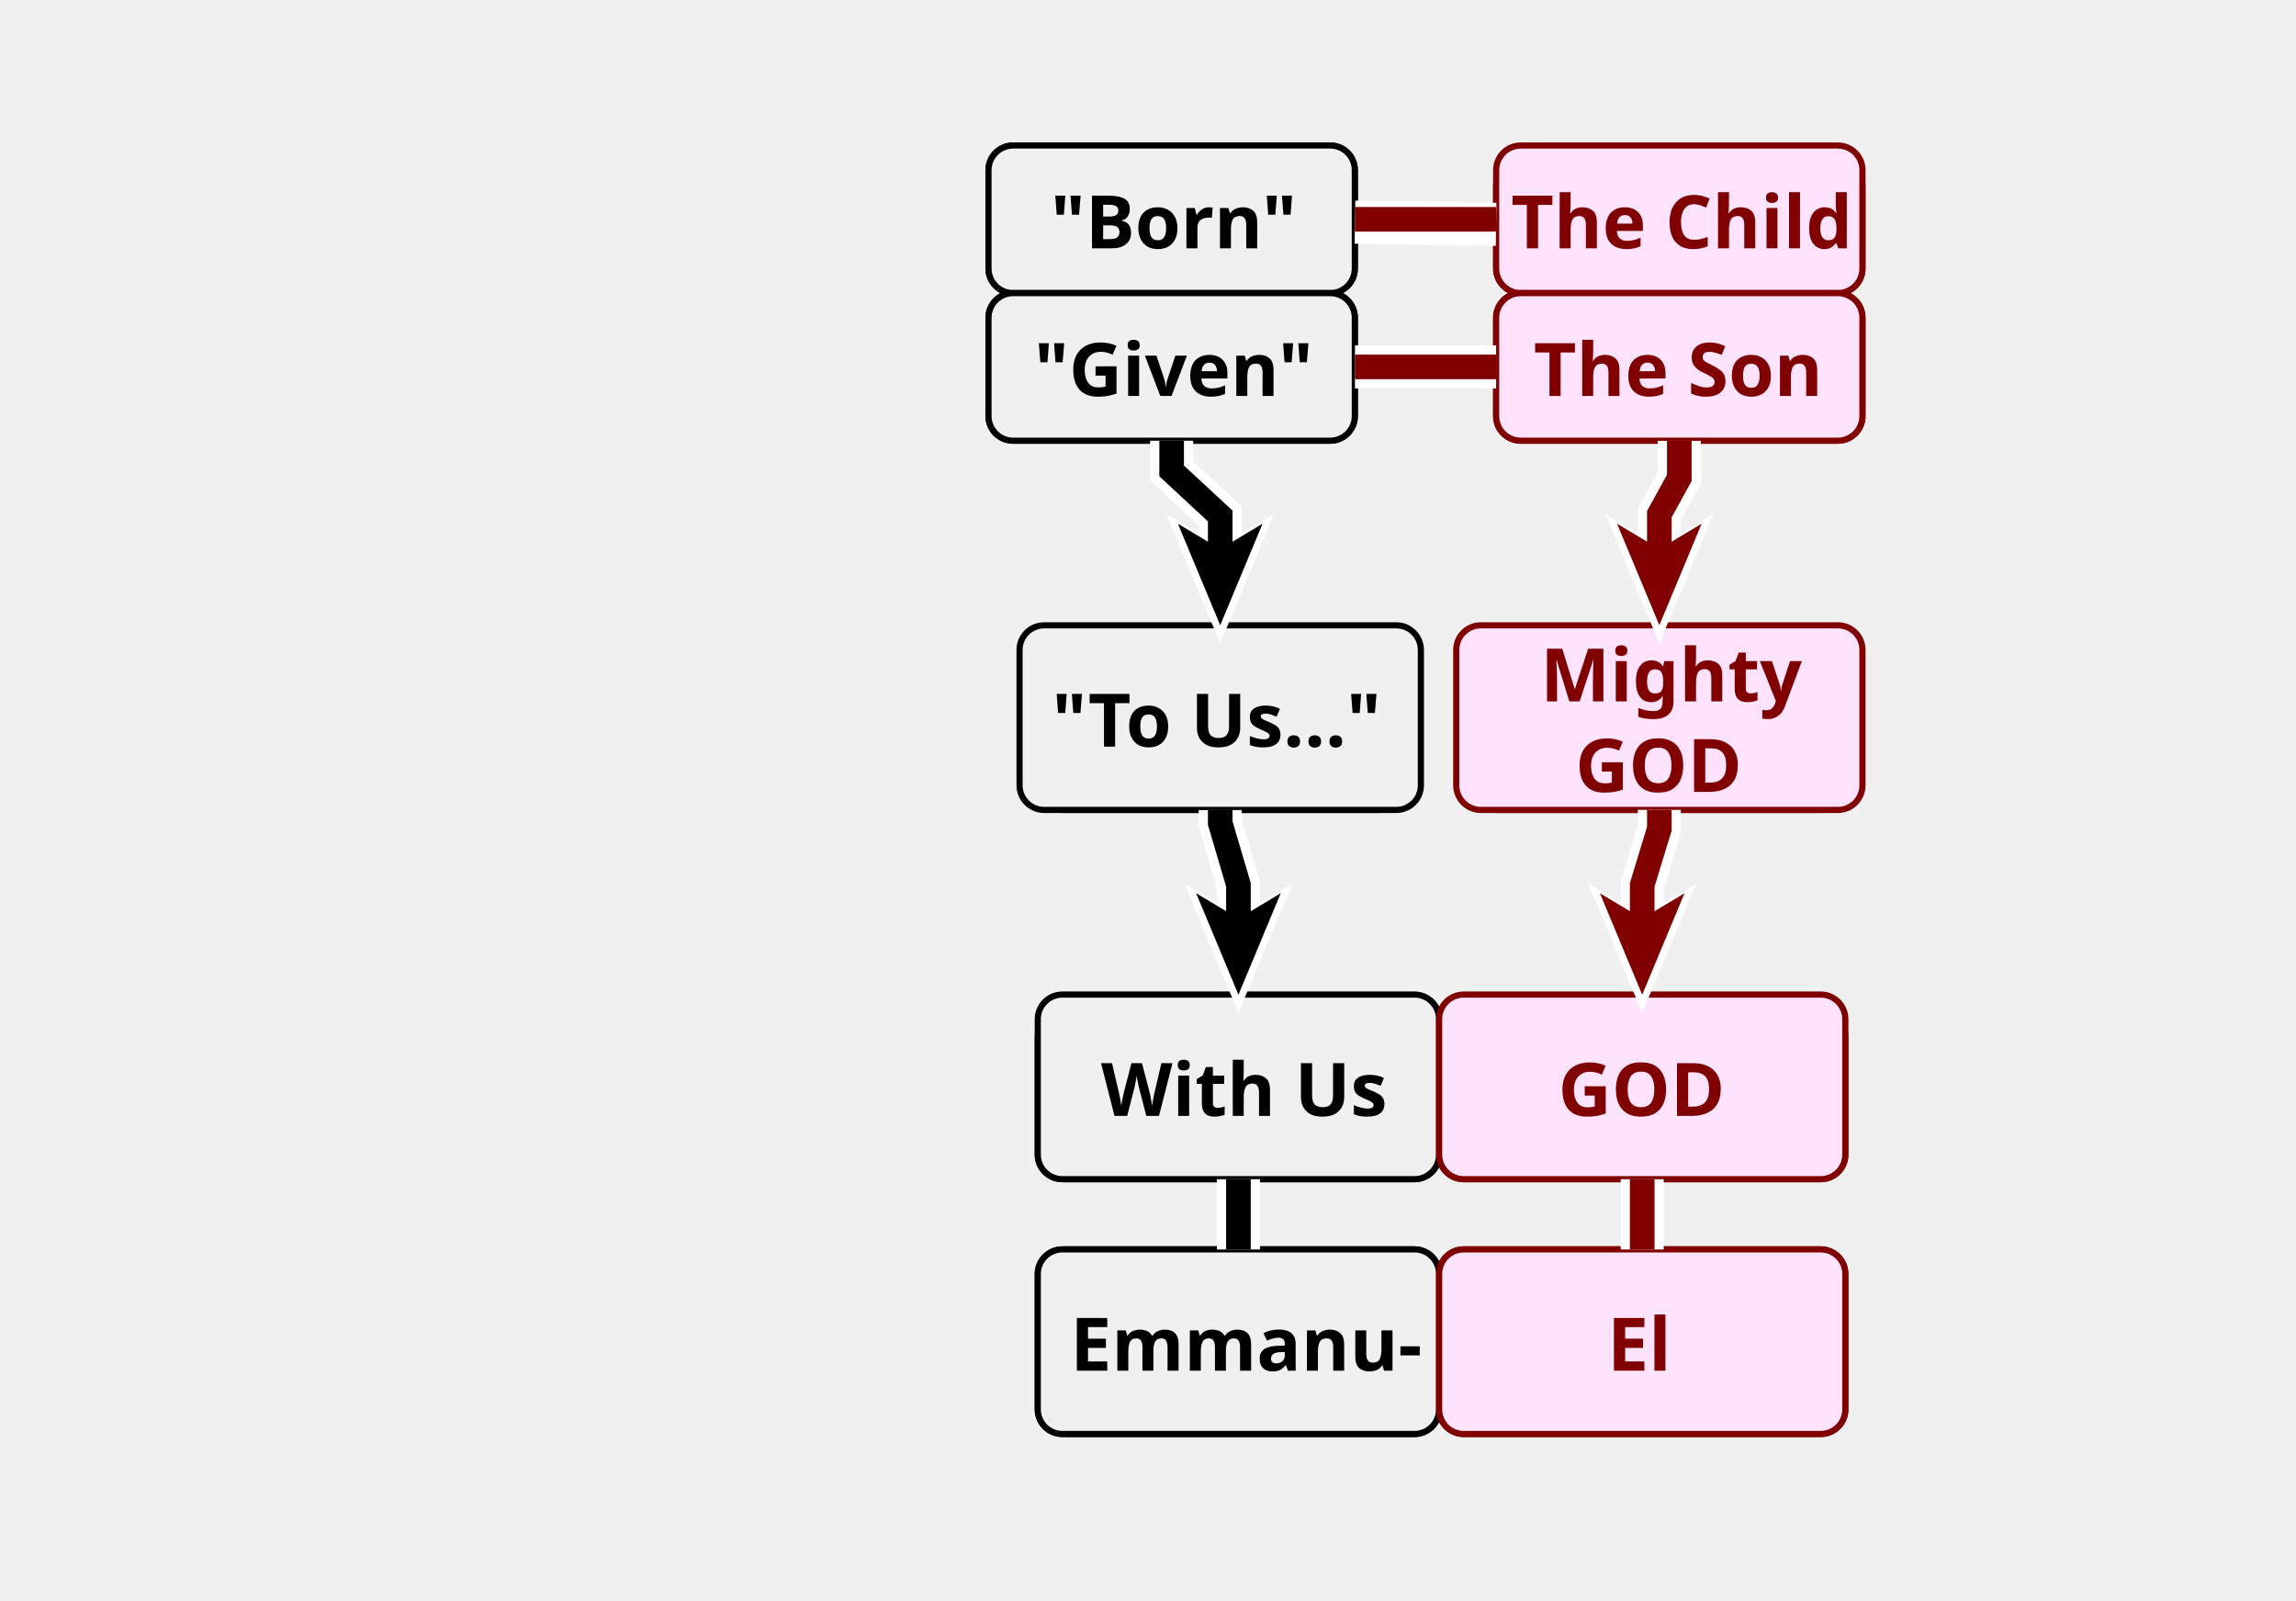
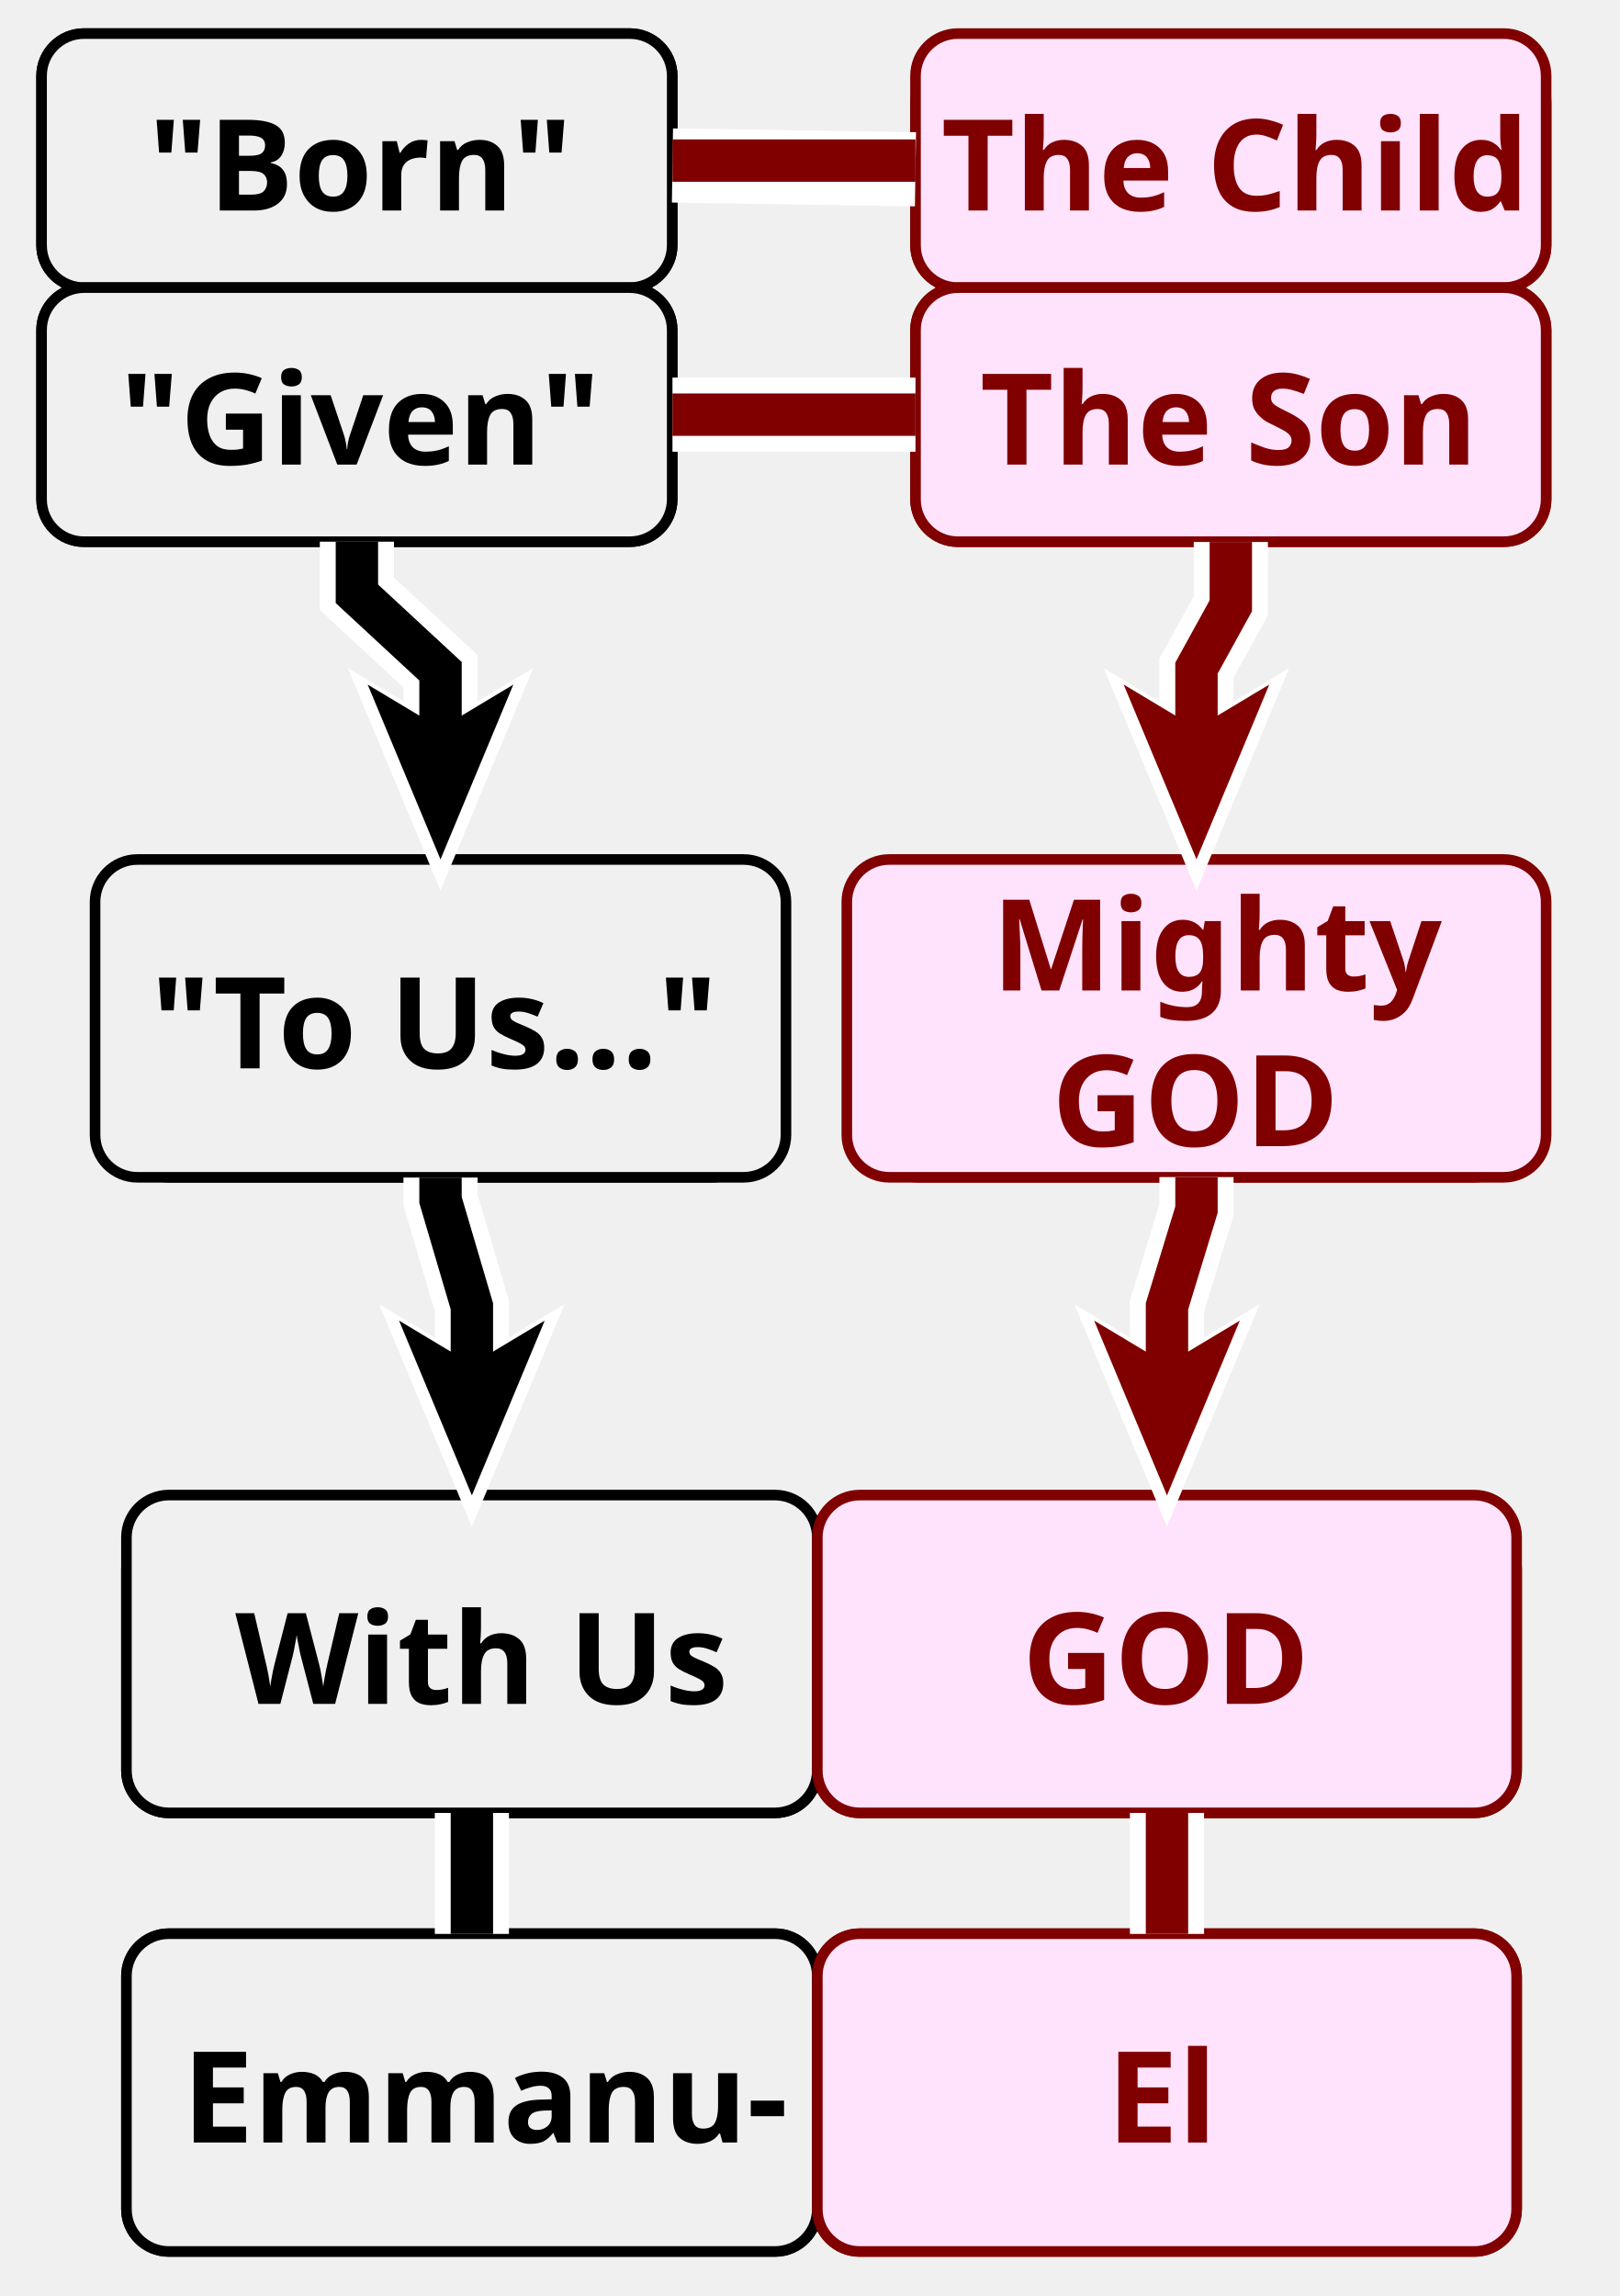
- <svg xmlns="http://www.w3.org/2000/svg" fill-opacity="1" color-rendering="auto" color-interpolation="auto" text-rendering="auto" stroke="black" stroke-linecap="square" width="911" stroke-miterlimit="10" shape-rendering="auto" stroke-opacity="1" fill="black" stroke-dasharray="none" font-weight="normal" stroke-width="1" height="635" font-family="'Dialog'" font-style="normal" stroke-linejoin="miter" font-size="12px" stroke-dashoffset="0" image-rendering="auto">
+ <svg xmlns="http://www.w3.org/2000/svg" fill-opacity="1" color-rendering="auto" color-interpolation="auto" text-rendering="auto" stroke="black" stroke-linecap="square" width="448" stroke-miterlimit="10" shape-rendering="auto" stroke-opacity="1" fill="black" stroke-dasharray="none" font-weight="normal" stroke-width="1" height="635" font-family="'Dialog'" font-style="normal" stroke-linejoin="miter" font-size="12px" stroke-dashoffset="0" image-rendering="auto">
  <defs id="genericDefs" />
  <g>
    <defs id="defs1">
      <clipPath clipPathUnits="userSpaceOnUse" id="clipPath1">
-         <path d="M0 0 L911 0 L911 635 L0 635 L0 0 Z" />
+         <path d="M0 0 L448 0 L448 635 L0 635 L0 0 Z" />
      </clipPath>
      <clipPath clipPathUnits="userSpaceOnUse" id="clipPath2">
-         <path d="M722 -323 L1095.146 -323 L1095.146 -62.904 L722 -62.904 L722 -323 Z" />
+         <path d="M298 -244 L450.917 -244 L450.917 -27.253 L298 -27.253 L298 -244 Z" />
      </clipPath>
    </defs>
-     <g fill="rgb(240,240,240)" text-rendering="geometricPrecision" shape-rendering="geometricPrecision" transform="matrix(2.4414,0,0,2.4414,-1762.695,788.5742)" stroke="rgb(240,240,240)">
-       <rect x="1104.311" y="-302.364" clip-path="url(#clipPath2)" width="131.243" rx="4" ry="4" height="30" stroke="none" />
+     <g fill="rgb(255,226,252)" text-rendering="geometricPrecision" shape-rendering="geometricPrecision" transform="matrix(2.9297,0,0,2.9297,-873.0469,714.8438)" stroke="rgb(255,226,252)">
+       <rect x="384.427" y="-238.27" clip-path="url(#clipPath2)" width="59.534" rx="4" ry="4" height="21.424" stroke="none" />
    </g>
-     <g text-rendering="geometricPrecision" stroke-miterlimit="1.45" shape-rendering="geometricPrecision" transform="matrix(2.4414,0,0,2.4414,-1762.695,788.5742)" stroke-linecap="butt">
-       <rect x="1104.311" y="-302.364" clip-path="url(#clipPath2)" fill="none" width="131.243" rx="4" ry="4" height="30" />
-       <text x="1121.595" y="-282.65" clip-path="url(#clipPath2)" font-family="sans-serif" stroke="none" font-weight="bold" xml:space="preserve">Angel of Yahweh</text>
+     <g stroke-linecap="butt" transform="matrix(2.9297,0,0,2.9297,-873.0469,714.8438)" fill="maroon" text-rendering="geometricPrecision" shape-rendering="geometricPrecision" stroke="maroon" stroke-miterlimit="1.45">
+       <rect x="384.427" y="-238.27" clip-path="url(#clipPath2)" fill="none" width="59.534" rx="4" ry="4" height="21.424" />
+       <text x="386.863" y="-222.844" clip-path="url(#clipPath2)" font-family="sans-serif" stroke="none" font-weight="bold" xml:space="preserve">The Child</text>
    </g>
-     <g fill="rgb(240,240,240)" text-rendering="geometricPrecision" shape-rendering="geometricPrecision" transform="matrix(2.4414,0,0,2.4414,-1762.695,788.5742)" stroke="rgb(240,240,240)">
-       <rect x="1104.311" y="-230.709" clip-path="url(#clipPath2)" width="65.224" rx="4" ry="4" height="30" stroke="none" />
+     <g fill="rgb(240,240,240)" text-rendering="geometricPrecision" shape-rendering="geometricPrecision" transform="matrix(2.9297,0,0,2.9297,-873.0469,714.8438)" stroke="rgb(240,240,240)">
+       <rect x="309.934" y="-159.913" clip-path="url(#clipPath2)" width="59.301" rx="4" ry="4" height="27.051" stroke="none" />
    </g>
-     <g text-rendering="geometricPrecision" stroke-miterlimit="1.45" shape-rendering="geometricPrecision" transform="matrix(2.4414,0,0,2.4414,-1762.695,788.5742)" stroke-linecap="butt">
-       <rect x="1104.311" y="-230.709" clip-path="url(#clipPath2)" fill="none" width="65.224" rx="4" ry="4" height="30" />
-       <text x="1109.565" y="-210.995" clip-path="url(#clipPath2)" font-family="sans-serif" stroke="none" font-weight="bold" xml:space="preserve">"To Us..."</text>
+     <g text-rendering="geometricPrecision" stroke-miterlimit="1.45" shape-rendering="geometricPrecision" transform="matrix(2.9297,0,0,2.9297,-873.0469,714.8438)" stroke-linecap="butt">
+       <rect x="309.934" y="-159.913" clip-path="url(#clipPath2)" fill="none" width="59.301" rx="4" ry="4" height="27.051" />
+       <text x="312.227" y="-141.674" clip-path="url(#clipPath2)" font-family="sans-serif" stroke="none" font-weight="bold" xml:space="preserve">"To Us..."</text>
    </g>
-     <g fill="white" text-rendering="geometricPrecision" shape-rendering="geometricPrecision" transform="matrix(2.4414,0,0,2.4414,-1762.695,788.5742)" stroke="white">
-       <rect x="1101.438" y="-302.364" clip-path="url(#clipPath2)" width="136.989" rx="4" ry="4" height="30" stroke="none" />
+     <g fill="rgb(240,240,240)" text-rendering="geometricPrecision" shape-rendering="geometricPrecision" transform="matrix(2.9297,0,0,2.9297,-873.0469,714.8438)" stroke="rgb(240,240,240)">
+       <rect x="301.924" y="-216.846" clip-path="url(#clipPath2)" width="59.534" rx="4" ry="4" height="23.984" stroke="none" />
    </g>
-     <g stroke-linecap="butt" transform="matrix(2.4414,0,0,2.4414,-1762.695,788.5742)" fill="rgb(51,51,153)" text-rendering="geometricPrecision" shape-rendering="geometricPrecision" stroke="rgb(51,51,153)" stroke-miterlimit="1.45">
-       <rect x="1101.438" y="-302.364" clip-path="url(#clipPath2)" fill="none" width="136.989" rx="4" ry="4" height="30" />
-       <text x="1109.511" font-size="15px" y="-281.471" clip-path="url(#clipPath2)" font-family="sans-serif" stroke="none" font-weight="bold" xml:space="preserve">Angel of Yahweh</text>
+     <g text-rendering="geometricPrecision" stroke-miterlimit="1.45" shape-rendering="geometricPrecision" transform="matrix(2.9297,0,0,2.9297,-873.0469,714.8438)" stroke-linecap="butt">
+       <rect x="301.924" y="-216.846" clip-path="url(#clipPath2)" fill="none" width="59.534" rx="4" ry="4" height="23.984" />
+       <text x="309.329" y="-200.14" clip-path="url(#clipPath2)" font-family="sans-serif" stroke="none" font-weight="bold" xml:space="preserve">"Given"</text>
    </g>
-     <g fill="rgb(255,226,252)" text-rendering="geometricPrecision" shape-rendering="geometricPrecision" transform="matrix(2.4414,0,0,2.4414,-1762.695,788.5742)" stroke="rgb(255,226,252)">
-       <rect x="965.155" y="-296.796" clip-path="url(#clipPath2)" width="59.534" rx="4" ry="4" height="21.424" stroke="none" />
+     <g fill="rgb(240,240,240)" text-rendering="geometricPrecision" shape-rendering="geometricPrecision" transform="matrix(2.9297,0,0,2.9297,-873.0469,714.8438)" stroke="rgb(240,240,240)">
+       <rect x="301.924" y="-240.83" clip-path="url(#clipPath2)" width="59.534" rx="4" ry="4" height="23.984" stroke="none" />
    </g>
-     <g stroke-linecap="butt" transform="matrix(2.4414,0,0,2.4414,-1762.695,788.5742)" fill="maroon" text-rendering="geometricPrecision" shape-rendering="geometricPrecision" stroke="maroon" stroke-miterlimit="1.45">
-       <rect x="965.155" y="-296.796" clip-path="url(#clipPath2)" fill="none" width="59.534" rx="4" ry="4" height="21.424" />
-       <text x="967.591" y="-281.37" clip-path="url(#clipPath2)" font-family="sans-serif" stroke="none" font-weight="bold" xml:space="preserve">The Child</text>
+     <g text-rendering="geometricPrecision" stroke-miterlimit="1.45" shape-rendering="geometricPrecision" transform="matrix(2.9297,0,0,2.9297,-873.0469,714.8438)" stroke-linecap="butt">
+       <rect x="301.924" y="-240.83" clip-path="url(#clipPath2)" fill="none" width="59.534" rx="4" ry="4" height="23.984" />
+       <text x="312.004" y="-224.124" clip-path="url(#clipPath2)" font-family="sans-serif" stroke="none" font-weight="bold" xml:space="preserve">"Born"</text>
    </g>
-     <g fill="rgb(240,240,240)" text-rendering="geometricPrecision" shape-rendering="geometricPrecision" transform="matrix(2.4414,0,0,2.4414,-1762.695,788.5742)" stroke="rgb(240,240,240)">
-       <rect x="890.662" y="-218.439" clip-path="url(#clipPath2)" width="59.301" rx="4" ry="4" height="27.051" stroke="none" />
+     <g fill="rgb(255,226,252)" text-rendering="geometricPrecision" shape-rendering="geometricPrecision" transform="matrix(2.9297,0,0,2.9297,-873.0469,714.8438)" stroke="rgb(255,226,252)">
+       <rect x="384.427" y="-216.846" clip-path="url(#clipPath2)" width="59.534" rx="4" ry="4" height="23.984" stroke="none" />
    </g>
-     <g text-rendering="geometricPrecision" stroke-miterlimit="1.45" shape-rendering="geometricPrecision" transform="matrix(2.4414,0,0,2.4414,-1762.695,788.5742)" stroke-linecap="butt">
-       <rect x="890.662" y="-218.439" clip-path="url(#clipPath2)" fill="none" width="59.301" rx="4" ry="4" height="27.051" />
-       <text x="892.955" y="-200.199" clip-path="url(#clipPath2)" font-family="sans-serif" stroke="none" font-weight="bold" xml:space="preserve">"To Us..."</text>
+     <g stroke-linecap="butt" transform="matrix(2.9297,0,0,2.9297,-873.0469,714.8438)" fill="maroon" text-rendering="geometricPrecision" shape-rendering="geometricPrecision" stroke="maroon" stroke-miterlimit="1.45">
+       <rect x="384.427" y="-216.846" clip-path="url(#clipPath2)" fill="none" width="59.534" rx="4" ry="4" height="23.984" />
+       <text x="390.528" y="-200.14" clip-path="url(#clipPath2)" font-family="sans-serif" stroke="none" font-weight="bold" xml:space="preserve">The Son</text>
    </g>
-     <g fill="rgb(240,240,240)" text-rendering="geometricPrecision" shape-rendering="geometricPrecision" transform="matrix(2.4414,0,0,2.4414,-1762.695,788.5742)" stroke="rgb(240,240,240)">
-       <rect x="882.652" y="-275.372" clip-path="url(#clipPath2)" width="59.534" rx="4" ry="4" height="23.984" stroke="none" />
+     <g fill="rgb(255,226,252)" text-rendering="geometricPrecision" shape-rendering="geometricPrecision" transform="matrix(2.9297,0,0,2.9297,-873.0469,714.8438)" stroke="rgb(255,226,252)">
+       <rect x="380.726" y="-159.913" clip-path="url(#clipPath2)" width="60.451" rx="4" ry="4" height="27.051" stroke="none" />
    </g>
-     <g text-rendering="geometricPrecision" stroke-miterlimit="1.45" shape-rendering="geometricPrecision" transform="matrix(2.4414,0,0,2.4414,-1762.695,788.5742)" stroke-linecap="butt">
-       <rect x="882.652" y="-275.372" clip-path="url(#clipPath2)" fill="none" width="59.534" rx="4" ry="4" height="23.984" />
-       <text x="890.057" y="-258.666" clip-path="url(#clipPath2)" font-family="sans-serif" stroke="none" font-weight="bold" xml:space="preserve">"Given"</text>
+     <g stroke-linecap="butt" transform="matrix(2.9297,0,0,2.9297,-873.0469,714.8438)" fill="maroon" text-rendering="geometricPrecision" shape-rendering="geometricPrecision" stroke="maroon" stroke-miterlimit="1.45">
+       <rect x="380.726" y="-159.913" clip-path="url(#clipPath2)" fill="none" width="60.451" rx="4" ry="4" height="27.051" />
+       <text x="391.622" y="-149.024" clip-path="url(#clipPath2)" font-family="sans-serif" stroke="none" font-weight="bold" xml:space="preserve">Mighty</text>
+       <text x="397.285" y="-134.323" clip-path="url(#clipPath2)" font-family="sans-serif" stroke="none" font-weight="bold" xml:space="preserve">GOD</text>
    </g>
-     <g fill="rgb(240,240,240)" text-rendering="geometricPrecision" shape-rendering="geometricPrecision" transform="matrix(2.4414,0,0,2.4414,-1762.695,788.5742)" stroke="rgb(240,240,240)">
-       <rect x="882.652" y="-299.356" clip-path="url(#clipPath2)" width="59.534" rx="4" ry="4" height="23.984" stroke="none" />
+     <g fill="rgb(255,226,252)" text-rendering="geometricPrecision" shape-rendering="geometricPrecision" transform="matrix(2.9297,0,0,2.9297,-873.0469,714.8438)" stroke="rgb(255,226,252)">
+       <rect x="375.158" y="-99.913" clip-path="url(#clipPath2)" width="66.019" rx="4" ry="4" height="27.051" stroke="none" />
    </g>
-     <g text-rendering="geometricPrecision" stroke-miterlimit="1.45" shape-rendering="geometricPrecision" transform="matrix(2.4414,0,0,2.4414,-1762.695,788.5742)" stroke-linecap="butt">
-       <rect x="882.652" y="-299.356" clip-path="url(#clipPath2)" fill="none" width="59.534" rx="4" ry="4" height="23.984" />
-       <text x="892.732" y="-282.65" clip-path="url(#clipPath2)" font-family="sans-serif" stroke="none" font-weight="bold" xml:space="preserve">"Born"</text>
+     <g stroke-linecap="butt" transform="matrix(2.9297,0,0,2.9297,-873.0469,714.8438)" fill="maroon" text-rendering="geometricPrecision" shape-rendering="geometricPrecision" stroke="maroon" stroke-miterlimit="1.45">
+       <rect x="375.158" y="-99.913" clip-path="url(#clipPath2)" fill="none" width="66.019" rx="4" ry="4" height="27.051" />
+       <text x="394.501" y="-81.674" clip-path="url(#clipPath2)" font-family="sans-serif" stroke="none" font-weight="bold" xml:space="preserve">GOD</text>
    </g>
-     <g fill="rgb(255,226,252)" text-rendering="geometricPrecision" shape-rendering="geometricPrecision" transform="matrix(2.4414,0,0,2.4414,-1762.695,788.5742)" stroke="rgb(255,226,252)">
-       <rect x="965.155" y="-275.372" clip-path="url(#clipPath2)" width="59.534" rx="4" ry="4" height="23.984" stroke="none" />
+     <g fill="rgb(240,240,240)" text-rendering="geometricPrecision" shape-rendering="geometricPrecision" transform="matrix(2.9297,0,0,2.9297,-873.0469,714.8438)" stroke="rgb(240,240,240)">
+       <rect x="309.934" y="-99.913" clip-path="url(#clipPath2)" width="65.224" rx="4" ry="4" height="27.051" stroke="none" />
    </g>
-     <g stroke-linecap="butt" transform="matrix(2.4414,0,0,2.4414,-1762.695,788.5742)" fill="maroon" text-rendering="geometricPrecision" shape-rendering="geometricPrecision" stroke="maroon" stroke-miterlimit="1.45">
-       <rect x="965.155" y="-275.372" clip-path="url(#clipPath2)" fill="none" width="59.534" rx="4" ry="4" height="23.984" />
-       <text x="971.256" y="-258.666" clip-path="url(#clipPath2)" font-family="sans-serif" stroke="none" font-weight="bold" xml:space="preserve">The Son</text>
+     <g text-rendering="geometricPrecision" stroke-miterlimit="1.45" shape-rendering="geometricPrecision" transform="matrix(2.9297,0,0,2.9297,-873.0469,714.8438)" stroke-linecap="butt">
+       <rect x="309.934" y="-99.913" clip-path="url(#clipPath2)" fill="none" width="65.224" rx="4" ry="4" height="27.051" />
+       <text x="320.216" y="-81.674" clip-path="url(#clipPath2)" font-family="sans-serif" stroke="none" font-weight="bold" xml:space="preserve">With Us</text>
    </g>
-     <g fill="rgb(255,226,252)" text-rendering="geometricPrecision" shape-rendering="geometricPrecision" transform="matrix(2.4414,0,0,2.4414,-1762.695,788.5742)" stroke="rgb(255,226,252)">
-       <rect x="961.454" y="-218.439" clip-path="url(#clipPath2)" width="60.451" rx="4" ry="4" height="27.051" stroke="none" />
+     <g fill="rgb(255,226,252)" text-rendering="geometricPrecision" shape-rendering="geometricPrecision" transform="matrix(2.9297,0,0,2.9297,-873.0469,714.8438)" stroke="rgb(255,226,252)">
+       <rect x="375.158" y="-61.456" clip-path="url(#clipPath2)" width="66.019" rx="4" ry="4" height="30" stroke="none" />
    </g>
-     <g stroke-linecap="butt" transform="matrix(2.4414,0,0,2.4414,-1762.695,788.5742)" fill="maroon" text-rendering="geometricPrecision" shape-rendering="geometricPrecision" stroke="maroon" stroke-miterlimit="1.45">
-       <rect x="961.454" y="-218.439" clip-path="url(#clipPath2)" fill="none" width="60.451" rx="4" ry="4" height="27.051" />
-       <text x="972.349" y="-207.55" clip-path="url(#clipPath2)" font-family="sans-serif" stroke="none" font-weight="bold" xml:space="preserve">Mighty</text>
-       <text x="978.013" y="-192.849" clip-path="url(#clipPath2)" font-family="sans-serif" stroke="none" font-weight="bold" xml:space="preserve">GOD</text>
+     <g stroke-linecap="butt" transform="matrix(2.9297,0,0,2.9297,-873.0469,714.8438)" fill="maroon" text-rendering="geometricPrecision" shape-rendering="geometricPrecision" stroke="maroon" stroke-miterlimit="1.45">
+       <rect x="375.158" y="-61.456" clip-path="url(#clipPath2)" fill="none" width="66.019" rx="4" ry="4" height="30" />
+       <text x="402.499" y="-41.743" clip-path="url(#clipPath2)" font-family="sans-serif" stroke="none" font-weight="bold" xml:space="preserve">El</text>
    </g>
-     <g fill="rgb(255,226,252)" text-rendering="geometricPrecision" shape-rendering="geometricPrecision" transform="matrix(2.4414,0,0,2.4414,-1762.695,788.5742)" stroke="rgb(255,226,252)">
-       <rect x="955.886" y="-158.439" clip-path="url(#clipPath2)" width="66.019" rx="4" ry="4" height="27.051" stroke="none" />
+     <g fill="rgb(240,240,240)" text-rendering="geometricPrecision" shape-rendering="geometricPrecision" transform="matrix(2.9297,0,0,2.9297,-873.0469,714.8438)" stroke="rgb(240,240,240)">
+       <rect x="309.934" y="-61.456" clip-path="url(#clipPath2)" width="65.224" rx="4" ry="4" height="30" stroke="none" />
    </g>
-     <g stroke-linecap="butt" transform="matrix(2.4414,0,0,2.4414,-1762.695,788.5742)" fill="maroon" text-rendering="geometricPrecision" shape-rendering="geometricPrecision" stroke="maroon" stroke-miterlimit="1.45">
-       <rect x="955.886" y="-158.439" clip-path="url(#clipPath2)" fill="none" width="66.019" rx="4" ry="4" height="27.051" />
-       <text x="975.228" y="-140.199" clip-path="url(#clipPath2)" font-family="sans-serif" stroke="none" font-weight="bold" xml:space="preserve">GOD</text>
+     <g text-rendering="geometricPrecision" stroke-miterlimit="1.45" shape-rendering="geometricPrecision" transform="matrix(2.9297,0,0,2.9297,-873.0469,714.8438)" stroke-linecap="butt">
+       <rect x="309.934" y="-61.456" clip-path="url(#clipPath2)" fill="none" width="65.224" rx="4" ry="4" height="30" />
+       <text x="315.209" y="-41.743" clip-path="url(#clipPath2)" font-family="sans-serif" stroke="none" font-weight="bold" xml:space="preserve">Emmanu-</text>
    </g>
-     <g fill="rgb(240,240,240)" text-rendering="geometricPrecision" shape-rendering="geometricPrecision" transform="matrix(2.4414,0,0,2.4414,-1762.695,788.5742)" stroke="rgb(240,240,240)">
-       <rect x="890.662" y="-158.439" clip-path="url(#clipPath2)" width="65.224" rx="4" ry="4" height="27.051" stroke="none" />
+     <g fill="rgb(255,226,252)" text-rendering="geometricPrecision" shape-rendering="geometricPrecision" transform="matrix(2.9297,0,0,2.9297,-873.0469,714.8438)" stroke="rgb(255,226,252)">
+       <rect x="377.942" y="-162.862" clip-path="url(#clipPath2)" width="66.019" rx="4" ry="4" height="30" stroke="none" />
    </g>
-     <g text-rendering="geometricPrecision" stroke-miterlimit="1.45" shape-rendering="geometricPrecision" transform="matrix(2.4414,0,0,2.4414,-1762.695,788.5742)" stroke-linecap="butt">
-       <rect x="890.662" y="-158.439" clip-path="url(#clipPath2)" fill="none" width="65.224" rx="4" ry="4" height="27.051" />
-       <text x="900.943" y="-140.199" clip-path="url(#clipPath2)" font-family="sans-serif" stroke="none" font-weight="bold" xml:space="preserve">With Us</text>
+     <g stroke-linecap="butt" transform="matrix(2.9297,0,0,2.9297,-873.0469,714.8438)" fill="maroon" text-rendering="geometricPrecision" shape-rendering="geometricPrecision" stroke="maroon" stroke-miterlimit="1.45">
+       <rect x="377.942" y="-162.862" clip-path="url(#clipPath2)" fill="none" width="66.019" rx="4" ry="4" height="30" />
+       <text x="391.622" y="-150.499" clip-path="url(#clipPath2)" font-family="sans-serif" stroke="none" font-weight="bold" xml:space="preserve">Mighty</text>
+       <text x="397.285" y="-135.798" clip-path="url(#clipPath2)" font-family="sans-serif" stroke="none" font-weight="bold" xml:space="preserve">GOD</text>
    </g>
-     <g fill="rgb(255,226,252)" text-rendering="geometricPrecision" shape-rendering="geometricPrecision" transform="matrix(2.4414,0,0,2.4414,-1762.695,788.5742)" stroke="rgb(255,226,252)">
-       <rect x="955.886" y="-119.982" clip-path="url(#clipPath2)" width="66.019" rx="4" ry="4" height="30" stroke="none" />
+     <g fill="rgb(240,240,240)" text-rendering="geometricPrecision" shape-rendering="geometricPrecision" transform="matrix(2.9297,0,0,2.9297,-873.0469,714.8438)" stroke="rgb(240,240,240)">
+       <rect x="306.973" y="-162.862" clip-path="url(#clipPath2)" width="65.224" rx="4" ry="4" height="30" stroke="none" />
    </g>
-     <g stroke-linecap="butt" transform="matrix(2.4414,0,0,2.4414,-1762.695,788.5742)" fill="maroon" text-rendering="geometricPrecision" shape-rendering="geometricPrecision" stroke="maroon" stroke-miterlimit="1.45">
-       <rect x="955.886" y="-119.982" clip-path="url(#clipPath2)" fill="none" width="66.019" rx="4" ry="4" height="30" />
-       <text x="983.226" y="-100.268" clip-path="url(#clipPath2)" font-family="sans-serif" stroke="none" font-weight="bold" xml:space="preserve">El</text>
+     <g text-rendering="geometricPrecision" stroke-miterlimit="1.45" shape-rendering="geometricPrecision" transform="matrix(2.9297,0,0,2.9297,-873.0469,714.8438)" stroke-linecap="butt">
+       <rect x="306.973" y="-162.862" clip-path="url(#clipPath2)" fill="none" width="65.224" rx="4" ry="4" height="30" />
+       <text x="312.227" y="-143.148" clip-path="url(#clipPath2)" font-family="sans-serif" stroke="none" font-weight="bold" xml:space="preserve">"To Us..."</text>
    </g>
-     <g fill="rgb(240,240,240)" text-rendering="geometricPrecision" shape-rendering="geometricPrecision" transform="matrix(2.4414,0,0,2.4414,-1762.695,788.5742)" stroke="rgb(240,240,240)">
-       <rect x="890.662" y="-119.982" clip-path="url(#clipPath2)" width="65.224" rx="4" ry="4" height="30" stroke="none" />
+     <g fill="rgb(240,240,240)" text-rendering="geometricPrecision" shape-rendering="geometricPrecision" transform="matrix(2.9297,0,0,2.9297,-873.0469,714.8438)" stroke="rgb(240,240,240)">
+       <rect x="309.934" y="-61.456" clip-path="url(#clipPath2)" width="65.224" rx="4" ry="4" height="30" stroke="none" />
    </g>
-     <g text-rendering="geometricPrecision" stroke-miterlimit="1.45" shape-rendering="geometricPrecision" transform="matrix(2.4414,0,0,2.4414,-1762.695,788.5742)" stroke-linecap="butt">
-       <rect x="890.662" y="-119.982" clip-path="url(#clipPath2)" fill="none" width="65.224" rx="4" ry="4" height="30" />
-       <text x="895.937" y="-100.268" clip-path="url(#clipPath2)" font-family="sans-serif" stroke="none" font-weight="bold" xml:space="preserve">Emmanu-</text>
+     <g text-rendering="geometricPrecision" stroke-miterlimit="1.45" shape-rendering="geometricPrecision" transform="matrix(2.9297,0,0,2.9297,-873.0469,714.8438)" stroke-linecap="butt">
+       <rect x="309.934" y="-61.456" clip-path="url(#clipPath2)" fill="none" width="65.224" rx="4" ry="4" height="30" />
+       <text x="315.209" y="-41.743" clip-path="url(#clipPath2)" font-family="sans-serif" stroke="none" font-weight="bold" xml:space="preserve">Emmanu-</text>
    </g>
-     <g fill="rgb(255,226,252)" text-rendering="geometricPrecision" shape-rendering="geometricPrecision" transform="matrix(2.4414,0,0,2.4414,-1762.695,788.5742)" stroke="rgb(255,226,252)">
-       <rect x="958.67" y="-221.388" clip-path="url(#clipPath2)" width="66.019" rx="4" ry="4" height="30" stroke="none" />
+     <g fill="rgb(255,226,252)" text-rendering="geometricPrecision" shape-rendering="geometricPrecision" transform="matrix(2.9297,0,0,2.9297,-873.0469,714.8438)" stroke="rgb(255,226,252)">
+       <rect x="375.158" y="-61.456" clip-path="url(#clipPath2)" width="66.019" rx="4" ry="4" height="30" stroke="none" />
    </g>
-     <g stroke-linecap="butt" transform="matrix(2.4414,0,0,2.4414,-1762.695,788.5742)" fill="maroon" text-rendering="geometricPrecision" shape-rendering="geometricPrecision" stroke="maroon" stroke-miterlimit="1.45">
-       <rect x="958.67" y="-221.388" clip-path="url(#clipPath2)" fill="none" width="66.019" rx="4" ry="4" height="30" />
-       <text x="972.349" y="-209.024" clip-path="url(#clipPath2)" font-family="sans-serif" stroke="none" font-weight="bold" xml:space="preserve">Mighty</text>
-       <text x="978.013" y="-194.323" clip-path="url(#clipPath2)" font-family="sans-serif" stroke="none" font-weight="bold" xml:space="preserve">GOD</text>
+     <g stroke-linecap="butt" transform="matrix(2.9297,0,0,2.9297,-873.0469,714.8438)" fill="maroon" text-rendering="geometricPrecision" shape-rendering="geometricPrecision" stroke="maroon" stroke-miterlimit="1.45">
+       <rect x="375.158" y="-61.456" clip-path="url(#clipPath2)" fill="none" width="66.019" rx="4" ry="4" height="30" />
+       <text x="402.499" y="-41.743" clip-path="url(#clipPath2)" font-family="sans-serif" stroke="none" font-weight="bold" xml:space="preserve">El</text>
    </g>
-     <g fill="rgb(240,240,240)" text-rendering="geometricPrecision" shape-rendering="geometricPrecision" transform="matrix(2.4414,0,0,2.4414,-1762.695,788.5742)" stroke="rgb(240,240,240)">
-       <rect x="887.7" y="-221.388" clip-path="url(#clipPath2)" width="65.224" rx="4" ry="4" height="30" stroke="none" />
+     <g fill="rgb(240,240,240)" text-rendering="geometricPrecision" shape-rendering="geometricPrecision" transform="matrix(2.9297,0,0,2.9297,-873.0469,714.8438)" stroke="rgb(240,240,240)">
+       <rect x="309.934" y="-102.862" clip-path="url(#clipPath2)" width="65.224" rx="4" ry="4" height="30" stroke="none" />
    </g>
-     <g text-rendering="geometricPrecision" stroke-miterlimit="1.45" shape-rendering="geometricPrecision" transform="matrix(2.4414,0,0,2.4414,-1762.695,788.5742)" stroke-linecap="butt">
-       <rect x="887.7" y="-221.388" clip-path="url(#clipPath2)" fill="none" width="65.224" rx="4" ry="4" height="30" />
-       <text x="892.955" y="-201.674" clip-path="url(#clipPath2)" font-family="sans-serif" stroke="none" font-weight="bold" xml:space="preserve">"To Us..."</text>
+     <g text-rendering="geometricPrecision" stroke-miterlimit="1.45" shape-rendering="geometricPrecision" transform="matrix(2.9297,0,0,2.9297,-873.0469,714.8438)" stroke-linecap="butt">
+       <rect x="309.934" y="-102.862" clip-path="url(#clipPath2)" fill="none" width="65.224" rx="4" ry="4" height="30" />
+       <text x="320.216" y="-83.148" clip-path="url(#clipPath2)" font-family="sans-serif" stroke="none" font-weight="bold" xml:space="preserve">With Us</text>
    </g>
-     <g fill="rgb(240,240,240)" text-rendering="geometricPrecision" shape-rendering="geometricPrecision" transform="matrix(2.4414,0,0,2.4414,-1762.695,788.5742)" stroke="rgb(240,240,240)">
-       <rect x="890.662" y="-119.982" clip-path="url(#clipPath2)" width="65.224" rx="4" ry="4" height="30" stroke="none" />
+     <g fill="rgb(255,226,252)" text-rendering="geometricPrecision" shape-rendering="geometricPrecision" transform="matrix(2.9297,0,0,2.9297,-873.0469,714.8438)" stroke="rgb(255,226,252)">
+       <rect x="375.158" y="-102.862" clip-path="url(#clipPath2)" width="66.019" rx="4" ry="4" height="30" stroke="none" />
    </g>
-     <g text-rendering="geometricPrecision" stroke-miterlimit="1.45" shape-rendering="geometricPrecision" transform="matrix(2.4414,0,0,2.4414,-1762.695,788.5742)" stroke-linecap="butt">
-       <rect x="890.662" y="-119.982" clip-path="url(#clipPath2)" fill="none" width="65.224" rx="4" ry="4" height="30" />
-       <text x="895.937" y="-100.268" clip-path="url(#clipPath2)" font-family="sans-serif" stroke="none" font-weight="bold" xml:space="preserve">Emmanu-</text>
+     <g stroke-linecap="butt" transform="matrix(2.9297,0,0,2.9297,-873.0469,714.8438)" fill="maroon" text-rendering="geometricPrecision" shape-rendering="geometricPrecision" stroke="maroon" stroke-miterlimit="1.45">
+       <rect x="375.158" y="-102.862" clip-path="url(#clipPath2)" fill="none" width="66.019" rx="4" ry="4" height="30" />
+       <text x="394.501" y="-83.148" clip-path="url(#clipPath2)" font-family="sans-serif" stroke="none" font-weight="bold" xml:space="preserve">GOD</text>
    </g>
-     <g fill="rgb(255,226,252)" text-rendering="geometricPrecision" shape-rendering="geometricPrecision" transform="matrix(2.4414,0,0,2.4414,-1762.695,788.5742)" stroke="rgb(255,226,252)">
-       <rect x="955.886" y="-119.982" clip-path="url(#clipPath2)" width="66.019" rx="4" ry="4" height="30" stroke="none" />
+     <g fill="rgb(255,226,252)" text-rendering="geometricPrecision" shape-rendering="geometricPrecision" transform="matrix(2.9297,0,0,2.9297,-873.0469,714.8438)" stroke="rgb(255,226,252)">
+       <rect x="384.427" y="-240.83" clip-path="url(#clipPath2)" width="59.534" rx="4" ry="4" height="23.984" stroke="none" />
    </g>
-     <g stroke-linecap="butt" transform="matrix(2.4414,0,0,2.4414,-1762.695,788.5742)" fill="maroon" text-rendering="geometricPrecision" shape-rendering="geometricPrecision" stroke="maroon" stroke-miterlimit="1.45">
-       <rect x="955.886" y="-119.982" clip-path="url(#clipPath2)" fill="none" width="66.019" rx="4" ry="4" height="30" />
-       <text x="983.226" y="-100.268" clip-path="url(#clipPath2)" font-family="sans-serif" stroke="none" font-weight="bold" xml:space="preserve">El</text>
+     <g stroke-linecap="butt" transform="matrix(2.9297,0,0,2.9297,-873.0469,714.8438)" fill="maroon" text-rendering="geometricPrecision" shape-rendering="geometricPrecision" stroke="maroon" stroke-miterlimit="1.45">
+       <rect x="384.427" y="-240.83" clip-path="url(#clipPath2)" fill="none" width="59.534" rx="4" ry="4" height="23.984" />
+       <text x="386.863" y="-224.124" clip-path="url(#clipPath2)" font-family="sans-serif" stroke="none" font-weight="bold" xml:space="preserve">The Child</text>
    </g>
-     <g fill="rgb(240,240,240)" text-rendering="geometricPrecision" shape-rendering="geometricPrecision" transform="matrix(2.4414,0,0,2.4414,-1762.695,788.5742)" stroke="rgb(240,240,240)">
-       <rect x="890.662" y="-161.388" clip-path="url(#clipPath2)" width="65.224" rx="4" ry="4" height="30" stroke="none" />
+     <g fill="rgb(255,226,252)" text-rendering="geometricPrecision" shape-rendering="geometricPrecision" transform="matrix(2.9297,0,0,2.9297,-873.0469,714.8438)" stroke="rgb(255,226,252)">
+       <rect x="384.427" y="-216.846" clip-path="url(#clipPath2)" width="59.534" rx="4" ry="4" height="23.984" stroke="none" />
    </g>
-     <g text-rendering="geometricPrecision" stroke-miterlimit="1.45" shape-rendering="geometricPrecision" transform="matrix(2.4414,0,0,2.4414,-1762.695,788.5742)" stroke-linecap="butt">
-       <rect x="890.662" y="-161.388" clip-path="url(#clipPath2)" fill="none" width="65.224" rx="4" ry="4" height="30" />
-       <text x="900.943" y="-141.674" clip-path="url(#clipPath2)" font-family="sans-serif" stroke="none" font-weight="bold" xml:space="preserve">With Us</text>
+     <g stroke-linecap="butt" transform="matrix(2.9297,0,0,2.9297,-873.0469,714.8438)" fill="maroon" text-rendering="geometricPrecision" shape-rendering="geometricPrecision" stroke="maroon" stroke-miterlimit="1.45">
+       <rect x="384.427" y="-216.846" clip-path="url(#clipPath2)" fill="none" width="59.534" rx="4" ry="4" height="23.984" />
+       <text x="390.528" y="-200.14" clip-path="url(#clipPath2)" font-family="sans-serif" stroke="none" font-weight="bold" xml:space="preserve">The Son</text>
    </g>
-     <g fill="rgb(255,226,252)" text-rendering="geometricPrecision" shape-rendering="geometricPrecision" transform="matrix(2.4414,0,0,2.4414,-1762.695,788.5742)" stroke="rgb(255,226,252)">
-       <rect x="955.886" y="-161.388" clip-path="url(#clipPath2)" width="66.019" rx="4" ry="4" height="30" stroke="none" />
+     <g fill="rgb(240,240,240)" text-rendering="geometricPrecision" shape-rendering="geometricPrecision" transform="matrix(2.9297,0,0,2.9297,-873.0469,714.8438)" stroke="rgb(240,240,240)">
+       <rect x="301.924" y="-240.83" clip-path="url(#clipPath2)" width="59.534" rx="4" ry="4" height="23.984" stroke="none" />
    </g>
-     <g stroke-linecap="butt" transform="matrix(2.4414,0,0,2.4414,-1762.695,788.5742)" fill="maroon" text-rendering="geometricPrecision" shape-rendering="geometricPrecision" stroke="maroon" stroke-miterlimit="1.45">
-       <rect x="955.886" y="-161.388" clip-path="url(#clipPath2)" fill="none" width="66.019" rx="4" ry="4" height="30" />
-       <text x="975.228" y="-141.674" clip-path="url(#clipPath2)" font-family="sans-serif" stroke="none" font-weight="bold" xml:space="preserve">GOD</text>
+     <g text-rendering="geometricPrecision" stroke-miterlimit="1.45" shape-rendering="geometricPrecision" transform="matrix(2.9297,0,0,2.9297,-873.0469,714.8438)" stroke-linecap="butt">
+       <rect x="301.924" y="-240.83" clip-path="url(#clipPath2)" fill="none" width="59.534" rx="4" ry="4" height="23.984" />
+       <text x="312.004" y="-224.124" clip-path="url(#clipPath2)" font-family="sans-serif" stroke="none" font-weight="bold" xml:space="preserve">"Born"</text>
    </g>
-     <g fill="rgb(255,226,252)" text-rendering="geometricPrecision" shape-rendering="geometricPrecision" transform="matrix(2.4414,0,0,2.4414,-1762.695,788.5742)" stroke="rgb(255,226,252)">
-       <rect x="965.155" y="-299.356" clip-path="url(#clipPath2)" width="59.534" rx="4" ry="4" height="23.984" stroke="none" />
+     <g fill="rgb(240,240,240)" text-rendering="geometricPrecision" shape-rendering="geometricPrecision" transform="matrix(2.9297,0,0,2.9297,-873.0469,714.8438)" stroke="rgb(240,240,240)">
+       <rect x="301.924" y="-216.846" clip-path="url(#clipPath2)" width="59.534" rx="4" ry="4" height="23.984" stroke="none" />
    </g>
-     <g stroke-linecap="butt" transform="matrix(2.4414,0,0,2.4414,-1762.695,788.5742)" fill="maroon" text-rendering="geometricPrecision" shape-rendering="geometricPrecision" stroke="maroon" stroke-miterlimit="1.45">
-       <rect x="965.155" y="-299.356" clip-path="url(#clipPath2)" fill="none" width="59.534" rx="4" ry="4" height="23.984" />
-       <text x="967.591" y="-282.65" clip-path="url(#clipPath2)" font-family="sans-serif" stroke="none" font-weight="bold" xml:space="preserve">The Child</text>
-     </g>
-     <g fill="rgb(255,226,252)" text-rendering="geometricPrecision" shape-rendering="geometricPrecision" transform="matrix(2.4414,0,0,2.4414,-1762.695,788.5742)" stroke="rgb(255,226,252)">
-       <rect x="965.155" y="-275.372" clip-path="url(#clipPath2)" width="59.534" rx="4" ry="4" height="23.984" stroke="none" />
-     </g>
-     <g stroke-linecap="butt" transform="matrix(2.4414,0,0,2.4414,-1762.695,788.5742)" fill="maroon" text-rendering="geometricPrecision" shape-rendering="geometricPrecision" stroke="maroon" stroke-miterlimit="1.45">
-       <rect x="965.155" y="-275.372" clip-path="url(#clipPath2)" fill="none" width="59.534" rx="4" ry="4" height="23.984" />
-       <text x="971.256" y="-258.666" clip-path="url(#clipPath2)" font-family="sans-serif" stroke="none" font-weight="bold" xml:space="preserve">The Son</text>
-     </g>
-     <g fill="rgb(240,240,240)" text-rendering="geometricPrecision" shape-rendering="geometricPrecision" transform="matrix(2.4414,0,0,2.4414,-1762.695,788.5742)" stroke="rgb(240,240,240)">
-       <rect x="882.652" y="-299.356" clip-path="url(#clipPath2)" width="59.534" rx="4" ry="4" height="23.984" stroke="none" />
-     </g>
-     <g text-rendering="geometricPrecision" stroke-miterlimit="1.45" shape-rendering="geometricPrecision" transform="matrix(2.4414,0,0,2.4414,-1762.695,788.5742)" stroke-linecap="butt">
-       <rect x="882.652" y="-299.356" clip-path="url(#clipPath2)" fill="none" width="59.534" rx="4" ry="4" height="23.984" />
-       <text x="892.732" y="-282.65" clip-path="url(#clipPath2)" font-family="sans-serif" stroke="none" font-weight="bold" xml:space="preserve">"Born"</text>
-     </g>
-     <g fill="rgb(240,240,240)" text-rendering="geometricPrecision" shape-rendering="geometricPrecision" transform="matrix(2.4414,0,0,2.4414,-1762.695,788.5742)" stroke="rgb(240,240,240)">
-       <rect x="882.652" y="-275.372" clip-path="url(#clipPath2)" width="59.534" rx="4" ry="4" height="23.984" stroke="none" />
-     </g>
-     <g text-rendering="geometricPrecision" stroke-miterlimit="1.45" shape-rendering="geometricPrecision" transform="matrix(2.4414,0,0,2.4414,-1762.695,788.5742)" stroke-linecap="butt">
-       <rect x="882.652" y="-275.372" clip-path="url(#clipPath2)" fill="none" width="59.534" rx="4" ry="4" height="23.984" />
-       <text x="890.057" y="-258.666" clip-path="url(#clipPath2)" font-family="sans-serif" stroke="none" font-weight="bold" xml:space="preserve">"Given"</text>
-       <path fill="none" d="M912.419 -251.39 L912.419 -246.469 L920.312 -239.158 L920.312 -232.457" stroke-width="7" clip-path="url(#clipPath2)" stroke="white" />
-       <path fill="white" d="M920.312 -218.457 L929.062 -239.457 L920.312 -234.207 L911.562 -239.457 Z" stroke-width="7" clip-path="url(#clipPath2)" stroke="none" />
-       <path fill="none" d="M965.152 -286.546 L942.21 -286.901" stroke-width="7" clip-path="url(#clipPath2)" stroke="white" />
-       <path fill="none" d="M965.152 -263.38 L942.21 -263.38" stroke-width="7" clip-path="url(#clipPath2)" stroke="white" />
-       <path fill="none" d="M994.922 -251.363 L994.922 -245.337 L991.679 -239.453 L991.679 -232.439" stroke-width="7" clip-path="url(#clipPath2)" stroke="white" />
-       <path fill="white" d="M991.679 -218.439 L1000.429 -239.439 L991.679 -234.189 L982.929 -239.439 Z" stroke-width="7" clip-path="url(#clipPath2)" stroke="none" />
-       <path fill="none" d="M991.679 -191.406 L991.679 -188.328 L988.895 -179.211 L988.895 -172.411" stroke-width="7" clip-path="url(#clipPath2)" stroke="white" />
-       <path fill="white" d="M988.895 -158.411 L997.645 -179.411 L988.895 -174.161 L980.145 -179.411 Z" stroke-width="7" clip-path="url(#clipPath2)" stroke="none" />
-       <path fill="none" d="M920.312 -191.36 L920.312 -189.249 L923.274 -179.211 L923.274 -172.411" stroke-width="7" clip-path="url(#clipPath2)" stroke="white" />
-       <path fill="white" d="M923.274 -158.411 L932.024 -179.411 L923.274 -174.161 L914.524 -179.411 Z" stroke-width="7" clip-path="url(#clipPath2)" stroke="none" />
-       <path fill="none" d="M988.895 -131.382 L988.895 -119.961" stroke-width="7" clip-path="url(#clipPath2)" stroke="white" />
-       <path fill="none" d="M923.274 -131.382 L923.274 -119.961" stroke-width="7" clip-path="url(#clipPath2)" stroke="white" />
-       <path fill="none" d="M920.312 -191.357 L920.312 -189.249 L923.274 -179.211 L923.274 -172.357" stroke-width="4" clip-path="url(#clipPath2)" />
-       <path d="M923.274 -161.357 L930.149 -177.857 L923.274 -173.732 L916.399 -177.857 Z" stroke-width="4" clip-path="url(#clipPath2)" stroke="none" />
-       <path fill="none" d="M923.274 -131.386 L923.274 -119.963" stroke-width="4" clip-path="url(#clipPath2)" />
-       <path fill="none" d="M991.679 -191.397 L991.679 -188.328 L988.895 -179.211 L988.895 -172.357" stroke-width="4" clip-path="url(#clipPath2)" stroke="maroon" />
-       <path fill="maroon" d="M988.895 -161.357 L995.77 -177.857 L988.895 -173.732 L982.02 -177.857 Z" stroke-width="4" clip-path="url(#clipPath2)" stroke="none" />
-       <path fill="none" d="M988.895 -131.386 L988.895 -119.963" stroke-width="4" clip-path="url(#clipPath2)" stroke="maroon" />
-       <path fill="none" d="M994.922 -251.363 L994.922 -245.337 L991.679 -239.453 L991.679 -232.403" stroke-width="4" clip-path="url(#clipPath2)" stroke="maroon" />
-       <path fill="maroon" d="M991.679 -221.403 L998.554 -237.903 L991.679 -233.778 L984.804 -237.903 Z" stroke-width="4" clip-path="url(#clipPath2)" stroke="none" />
-       <path fill="none" d="M965.152 -287.364 L942.21 -287.364" stroke-width="4" clip-path="url(#clipPath2)" stroke="maroon" />
-       <path fill="none" d="M965.152 -263.38 L942.21 -263.38" stroke-width="4" clip-path="url(#clipPath2)" stroke="maroon" />
-       <path fill="none" d="M912.419 -251.39 L912.419 -246.469 L920.312 -239.158 L920.312 -232.397" stroke-width="4" clip-path="url(#clipPath2)" />
-       <path d="M920.312 -221.397 L927.187 -237.897 L920.312 -233.772 L913.437 -237.897 Z" stroke-width="4" clip-path="url(#clipPath2)" stroke="none" />
+     <g text-rendering="geometricPrecision" stroke-miterlimit="1.45" shape-rendering="geometricPrecision" transform="matrix(2.9297,0,0,2.9297,-873.0469,714.8438)" stroke-linecap="butt">
+       <rect x="301.924" y="-216.846" clip-path="url(#clipPath2)" fill="none" width="59.534" rx="4" ry="4" height="23.984" />
+       <text x="309.329" y="-200.14" clip-path="url(#clipPath2)" font-family="sans-serif" stroke="none" font-weight="bold" xml:space="preserve">"Given"</text>
+       <path fill="none" d="M331.692 -192.865 L331.692 -187.943 L339.585 -180.632 L339.585 -173.932" stroke-width="7" clip-path="url(#clipPath2)" stroke="white" />
+       <path fill="white" d="M339.585 -159.932 L348.335 -180.932 L339.585 -175.682 L330.835 -180.932 Z" stroke-width="7" clip-path="url(#clipPath2)" stroke="none" />
+       <path fill="none" d="M384.424 -228.02 L361.482 -228.376" stroke-width="7" clip-path="url(#clipPath2)" stroke="white" />
+       <path fill="none" d="M384.424 -204.854 L361.482 -204.854" stroke-width="7" clip-path="url(#clipPath2)" stroke="white" />
+       <path fill="none" d="M414.194 -192.838 L414.194 -186.812 L410.952 -180.928 L410.952 -173.914" stroke-width="7" clip-path="url(#clipPath2)" stroke="white" />
+       <path fill="white" d="M410.952 -159.914 L419.702 -180.914 L410.952 -175.664 L402.202 -180.914 Z" stroke-width="7" clip-path="url(#clipPath2)" stroke="none" />
+       <path fill="none" d="M410.952 -132.88 L410.952 -129.803 L408.168 -120.685 L408.168 -113.886" stroke-width="7" clip-path="url(#clipPath2)" stroke="white" />
+       <path fill="white" d="M408.168 -99.886 L416.918 -120.886 L408.168 -115.636 L399.418 -120.886 Z" stroke-width="7" clip-path="url(#clipPath2)" stroke="none" />
+       <path fill="none" d="M339.585 -132.834 L339.585 -130.723 L342.546 -120.685 L342.546 -113.886" stroke-width="7" clip-path="url(#clipPath2)" stroke="white" />
+       <path fill="white" d="M342.546 -99.886 L351.296 -120.886 L342.546 -115.636 L333.796 -120.886 Z" stroke-width="7" clip-path="url(#clipPath2)" stroke="none" />
+       <path fill="none" d="M408.168 -72.856 L408.168 -61.435" stroke-width="7" clip-path="url(#clipPath2)" stroke="white" />
+       <path fill="none" d="M342.546 -72.856 L342.546 -61.435" stroke-width="7" clip-path="url(#clipPath2)" stroke="white" />
+       <path fill="none" d="M339.585 -132.832 L339.585 -130.723 L342.546 -120.685 L342.546 -113.831" stroke-width="4" clip-path="url(#clipPath2)" />
+       <path d="M342.546 -102.831 L349.421 -119.331 L342.546 -115.206 L335.671 -119.331 Z" stroke-width="4" clip-path="url(#clipPath2)" stroke="none" />
+       <path fill="none" d="M342.546 -72.861 L342.546 -61.438" stroke-width="4" clip-path="url(#clipPath2)" />
+       <path fill="none" d="M410.952 -132.872 L410.952 -129.803 L408.168 -120.685 L408.168 -113.831" stroke-width="4" clip-path="url(#clipPath2)" stroke="maroon" />
+       <path fill="maroon" d="M408.168 -102.831 L415.043 -119.331 L408.168 -115.206 L401.293 -119.331 Z" stroke-width="4" clip-path="url(#clipPath2)" stroke="none" />
+       <path fill="none" d="M408.168 -72.861 L408.168 -61.438" stroke-width="4" clip-path="url(#clipPath2)" stroke="maroon" />
+       <path fill="none" d="M414.194 -192.838 L414.194 -186.812 L410.952 -180.928 L410.952 -173.877" stroke-width="4" clip-path="url(#clipPath2)" stroke="maroon" />
+       <path fill="maroon" d="M410.952 -162.877 L417.827 -179.377 L410.952 -175.252 L404.077 -179.377 Z" stroke-width="4" clip-path="url(#clipPath2)" stroke="none" />
+       <path fill="none" d="M384.424 -228.838 L361.482 -228.838" stroke-width="4" clip-path="url(#clipPath2)" stroke="maroon" />
+       <path fill="none" d="M384.424 -204.854 L361.482 -204.854" stroke-width="4" clip-path="url(#clipPath2)" stroke="maroon" />
+       <path fill="none" d="M331.692 -192.865 L331.692 -187.943 L339.585 -180.632 L339.585 -173.871" stroke-width="4" clip-path="url(#clipPath2)" />
+       <path d="M339.585 -162.871 L346.46 -179.371 L339.585 -175.246 L332.71 -179.371 Z" stroke-width="4" clip-path="url(#clipPath2)" stroke="none" />
    </g>
  </g>
</svg>
